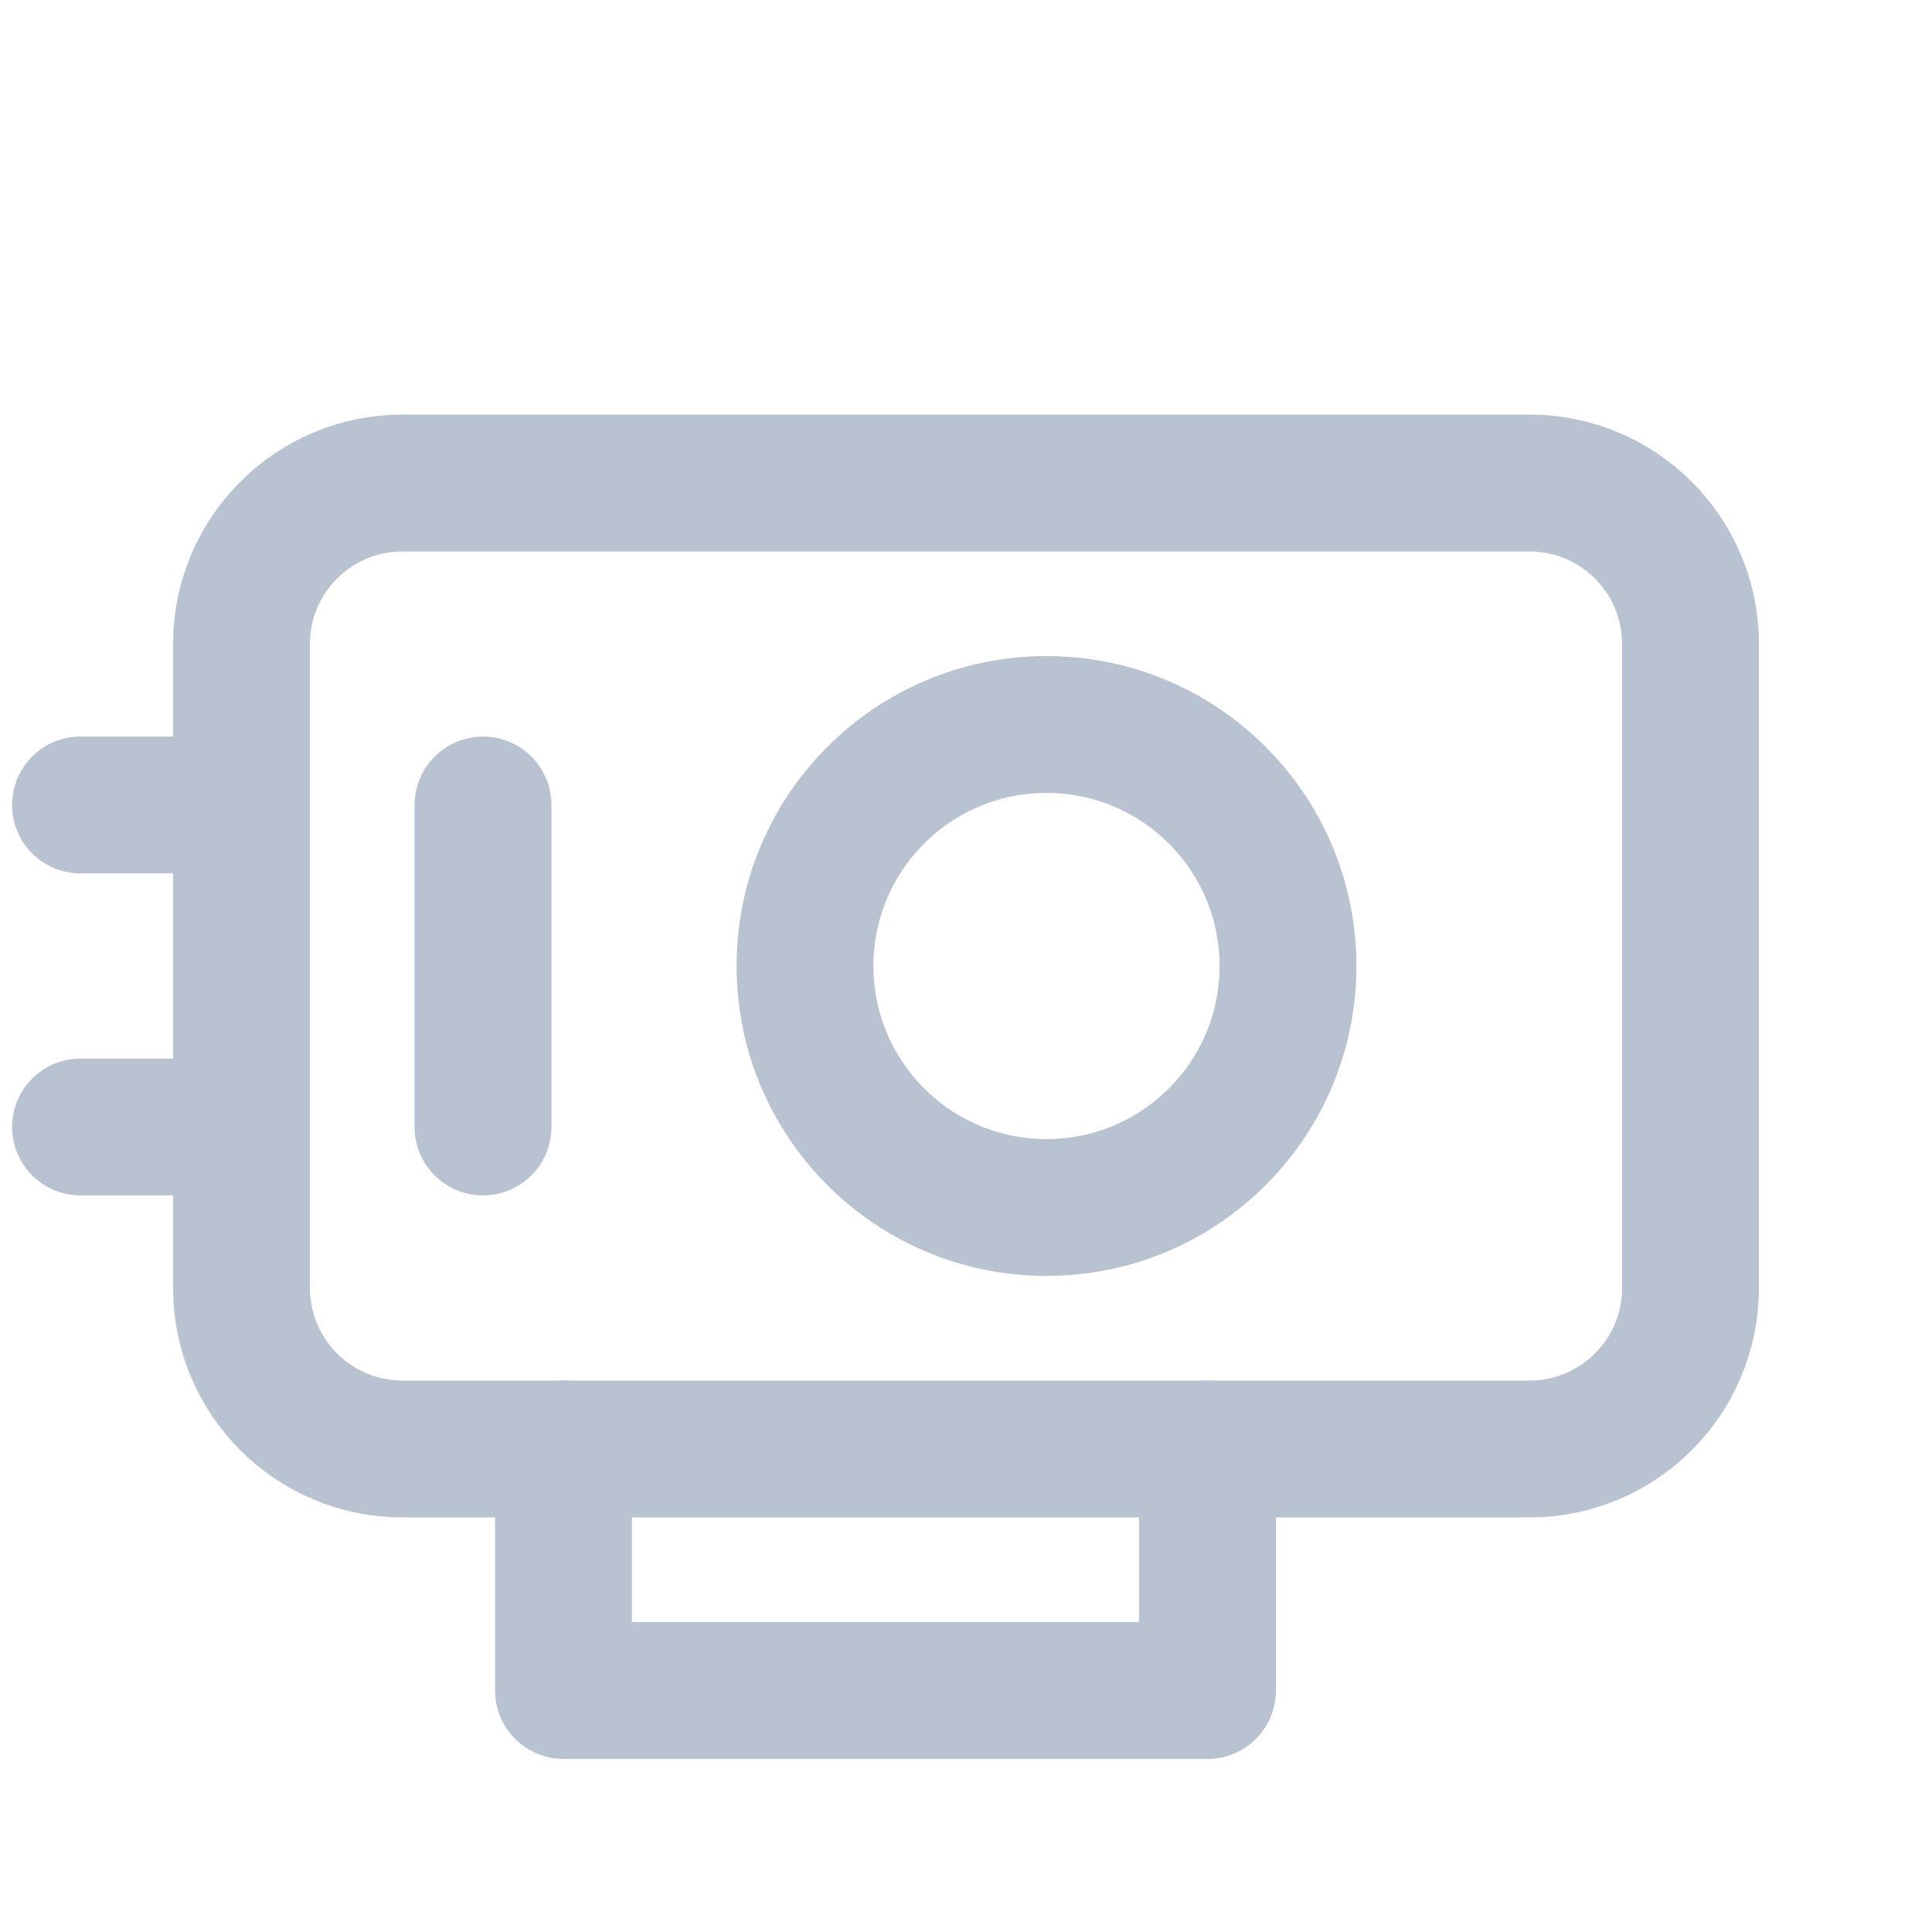
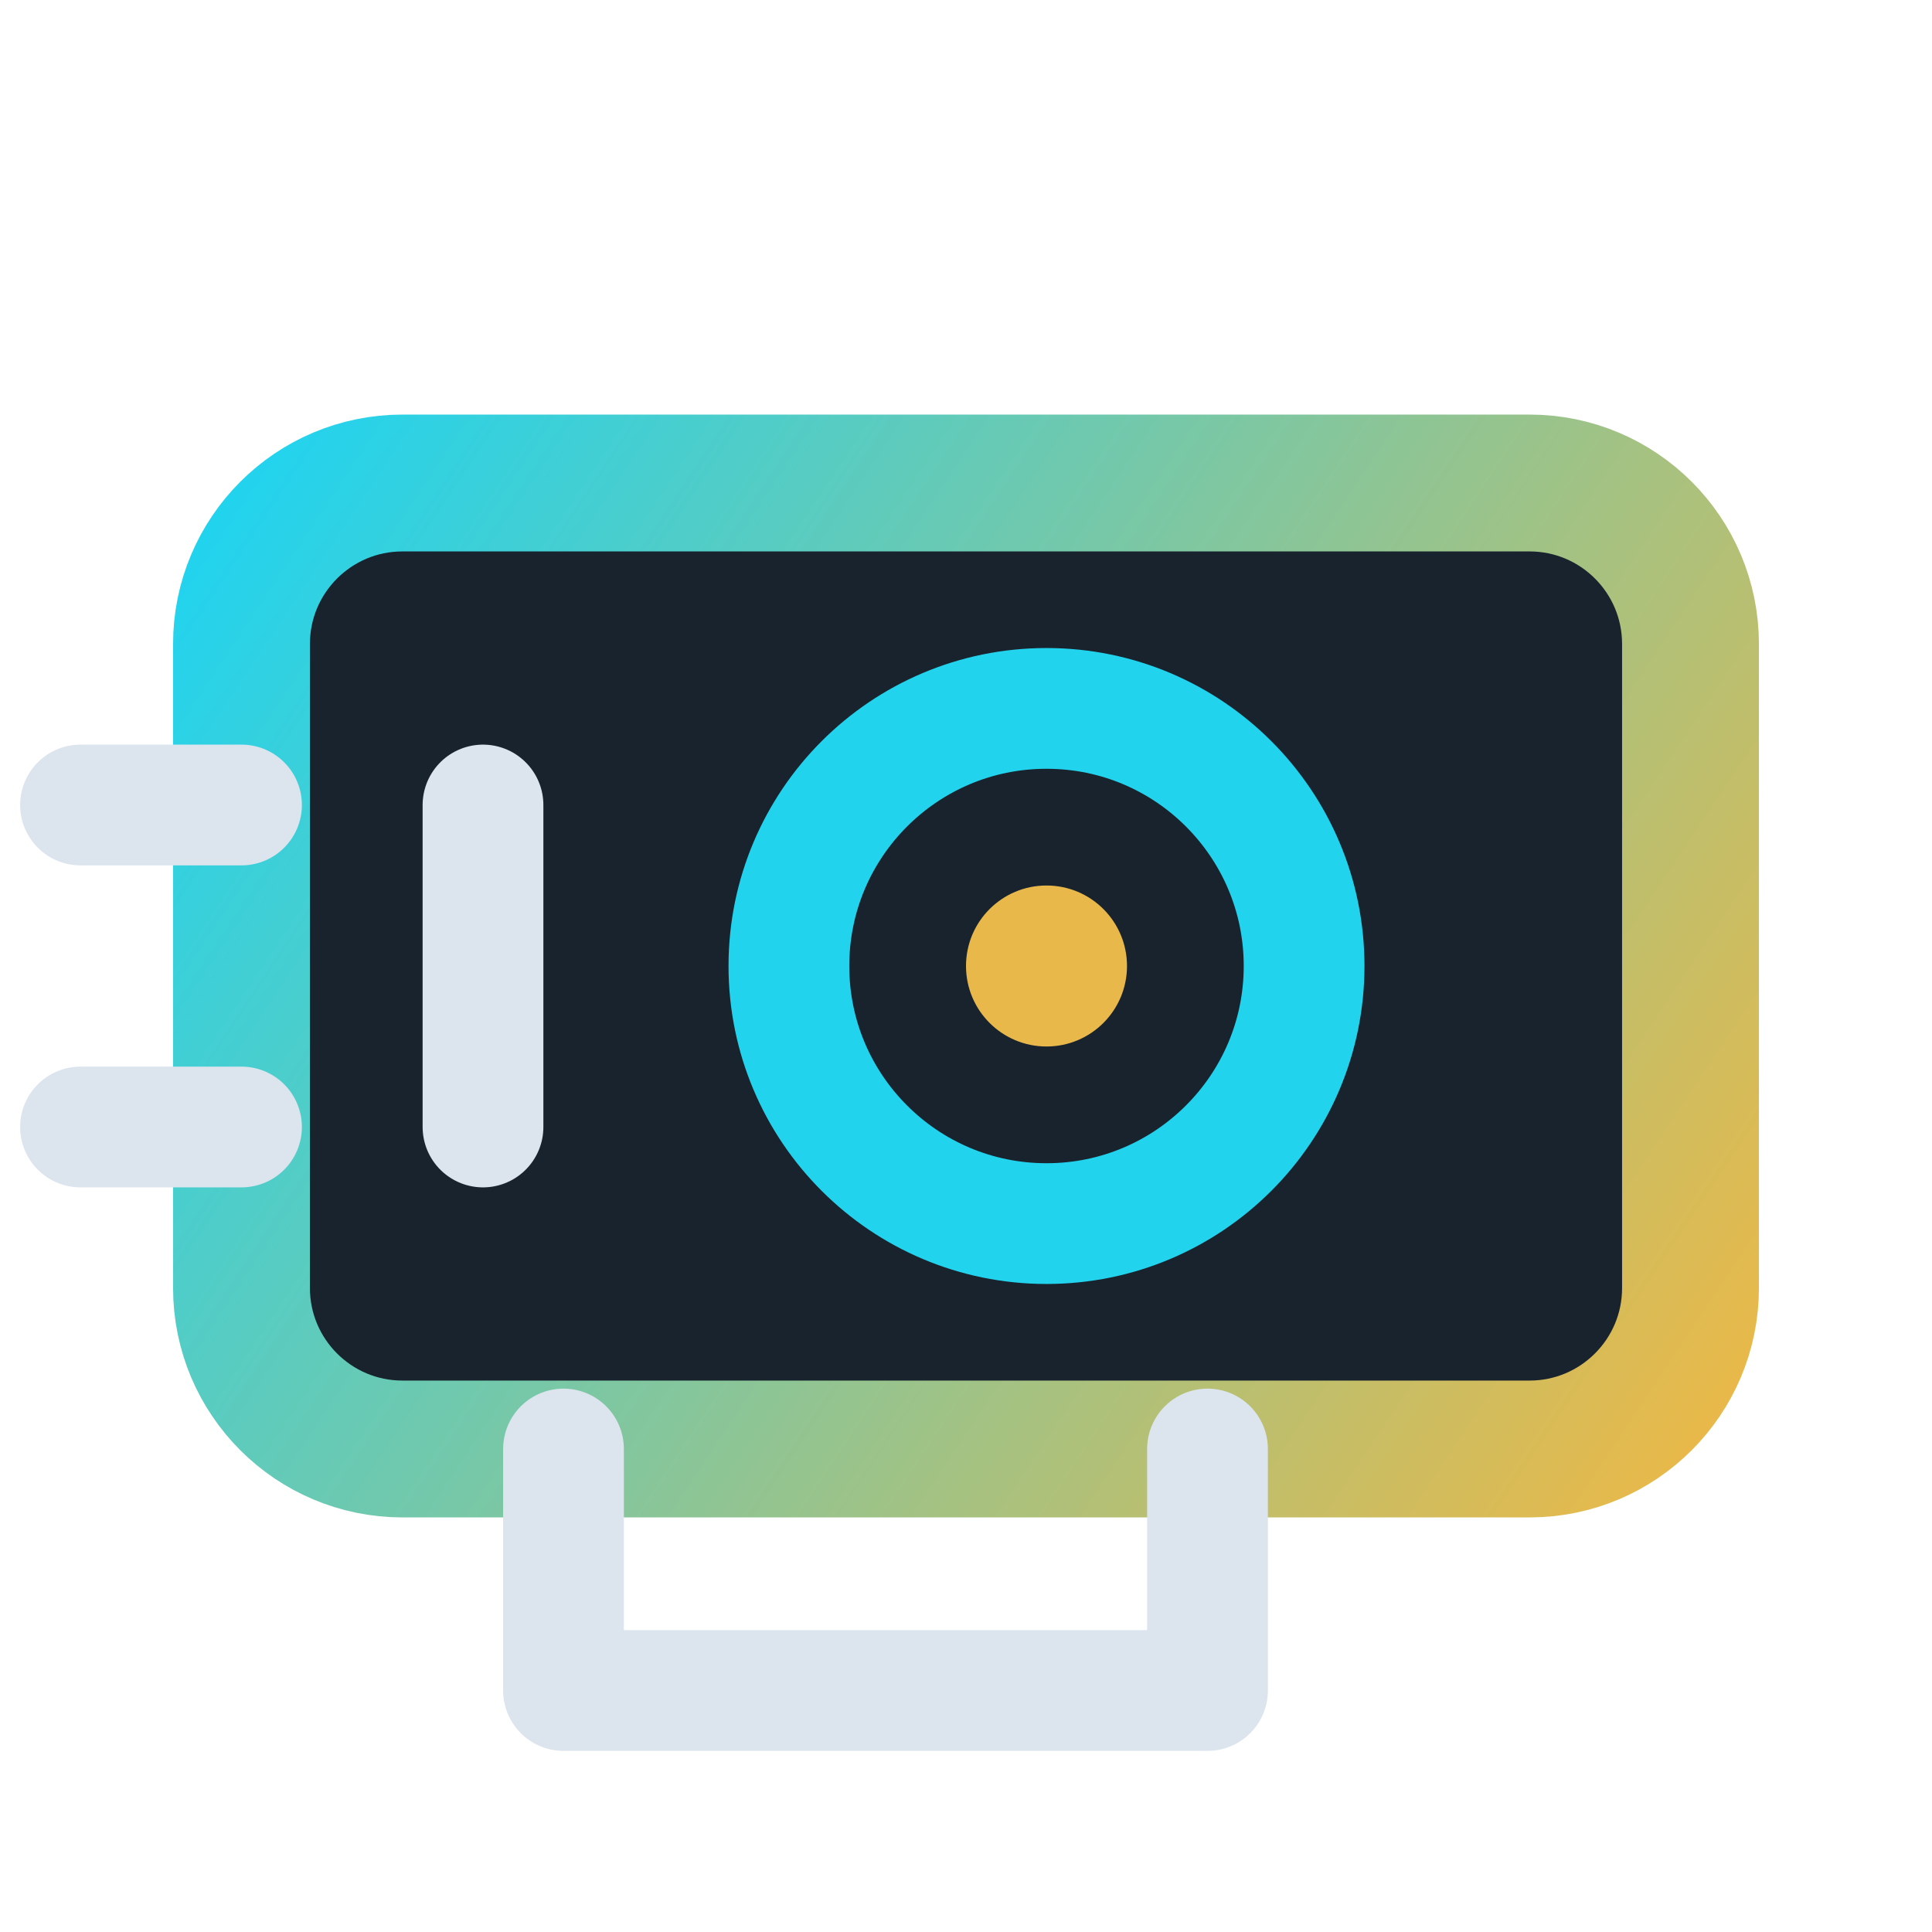
- <svg xmlns="http://www.w3.org/2000/svg" width="24" height="24" viewBox="0 0 24 24" fill="none" stroke="#B8C2D0" stroke-width="1.7" stroke-linecap="round" stroke-linejoin="round">
-   <rect x="3" y="6" width="18" height="12" rx="2" />
-   <circle cx="13" cy="12" r="3" />
-   <path d="M3 10H1m2 4H1m6 4v3h8v-3M6 10v4" />
+ <svg xmlns="http://www.w3.org/2000/svg" width="24" height="24" viewBox="0 0 24 24" fill="none">
+   <defs>
+     <linearGradient id="a" x1="3" y1="6" x2="21" y2="18" gradientUnits="userSpaceOnUse">
+       <stop stop-color="#22D3EE" />
+       <stop offset="1" stop-color="#E8B94A" />
+     </linearGradient>
+   </defs>
+   <rect x="3" y="6" width="18" height="12" rx="2" fill="#18232D" stroke="url(#a)" stroke-width="1.7" />
+   <circle cx="13" cy="12" r="3.2" stroke="#22D3EE" stroke-width="1.5" />
+   <circle cx="13" cy="12" r="1" fill="#E8B94A" />
+   <path d="M3 10H1m2 4H1m6 4v3h8v-3M6 10v4" stroke="#DCE4EE" stroke-width="1.5" stroke-linecap="round" stroke-linejoin="round" />
</svg>
